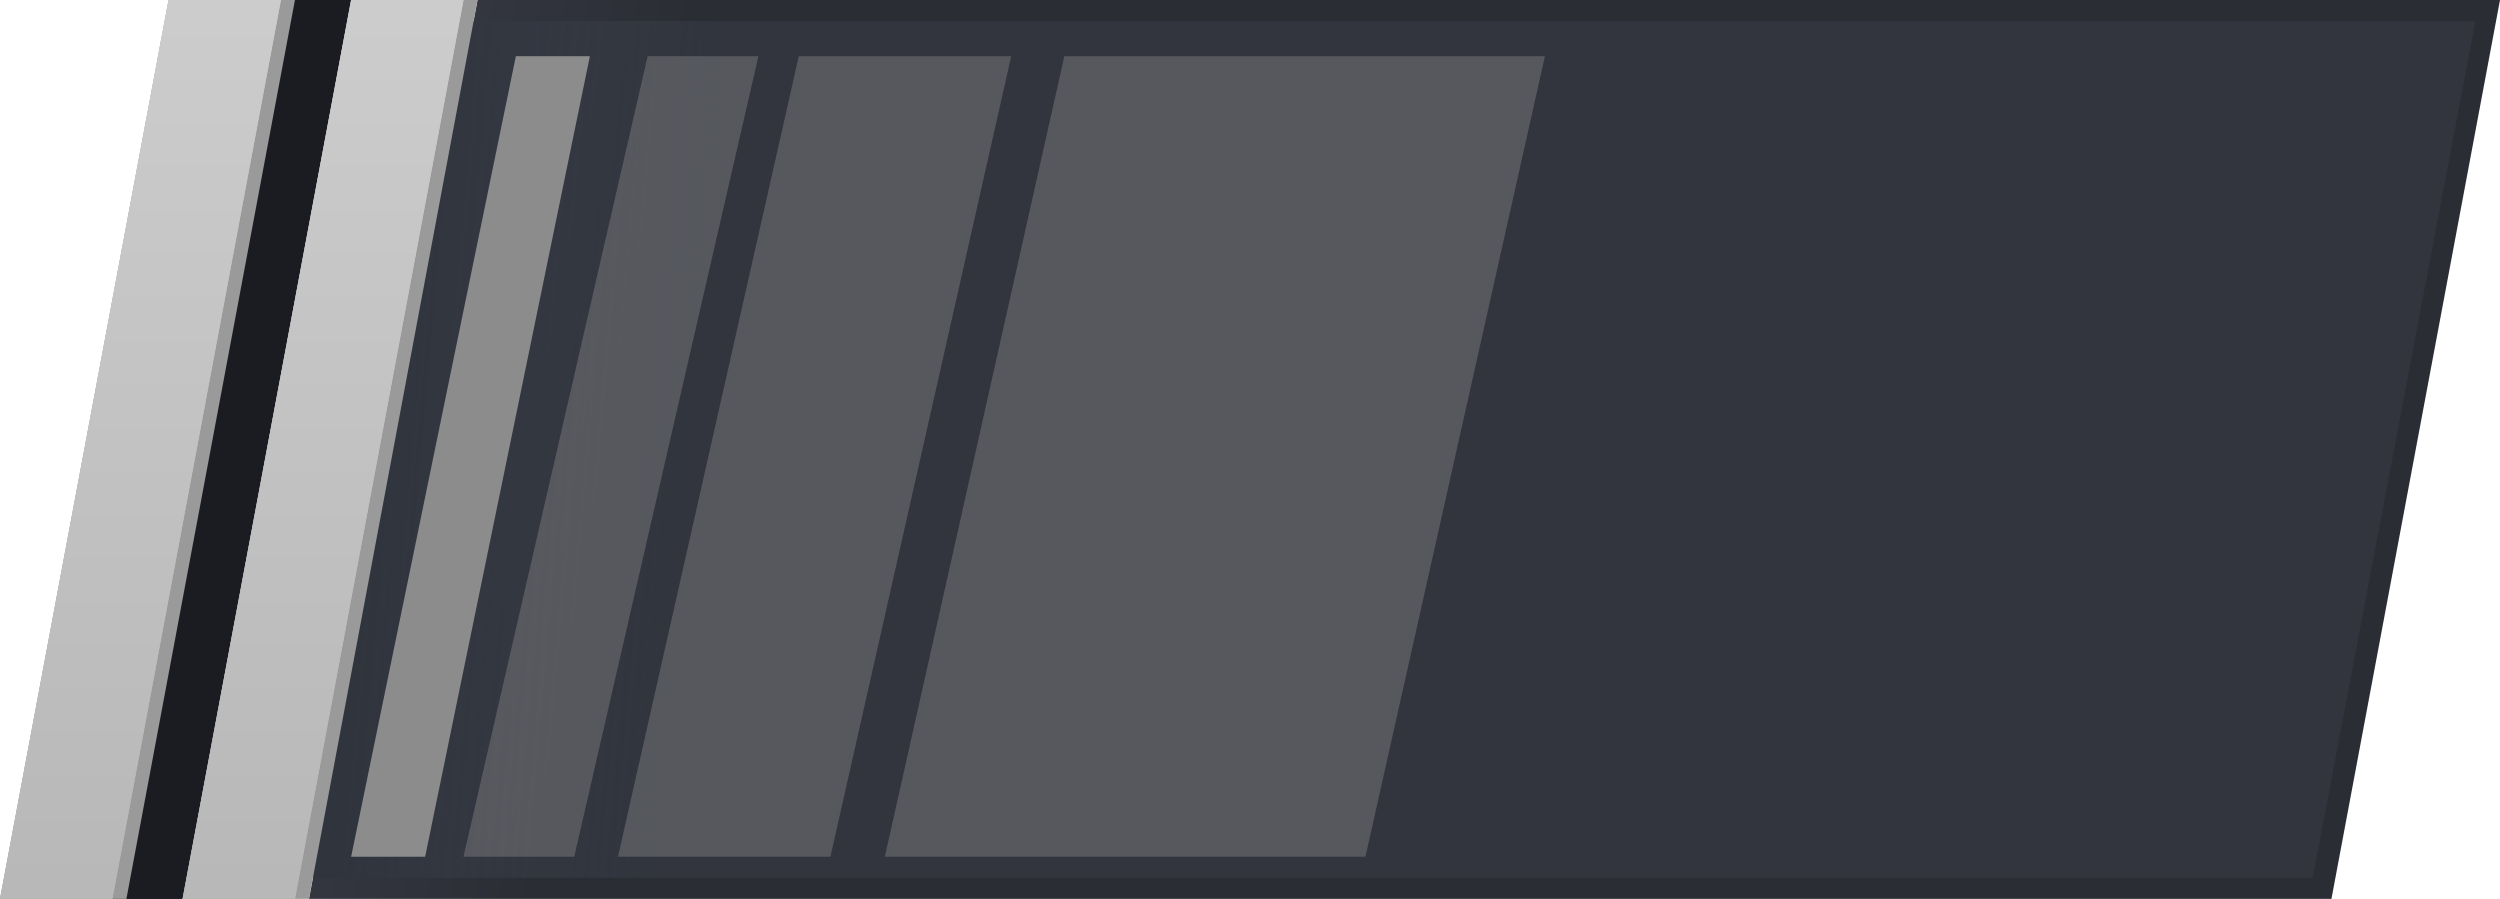
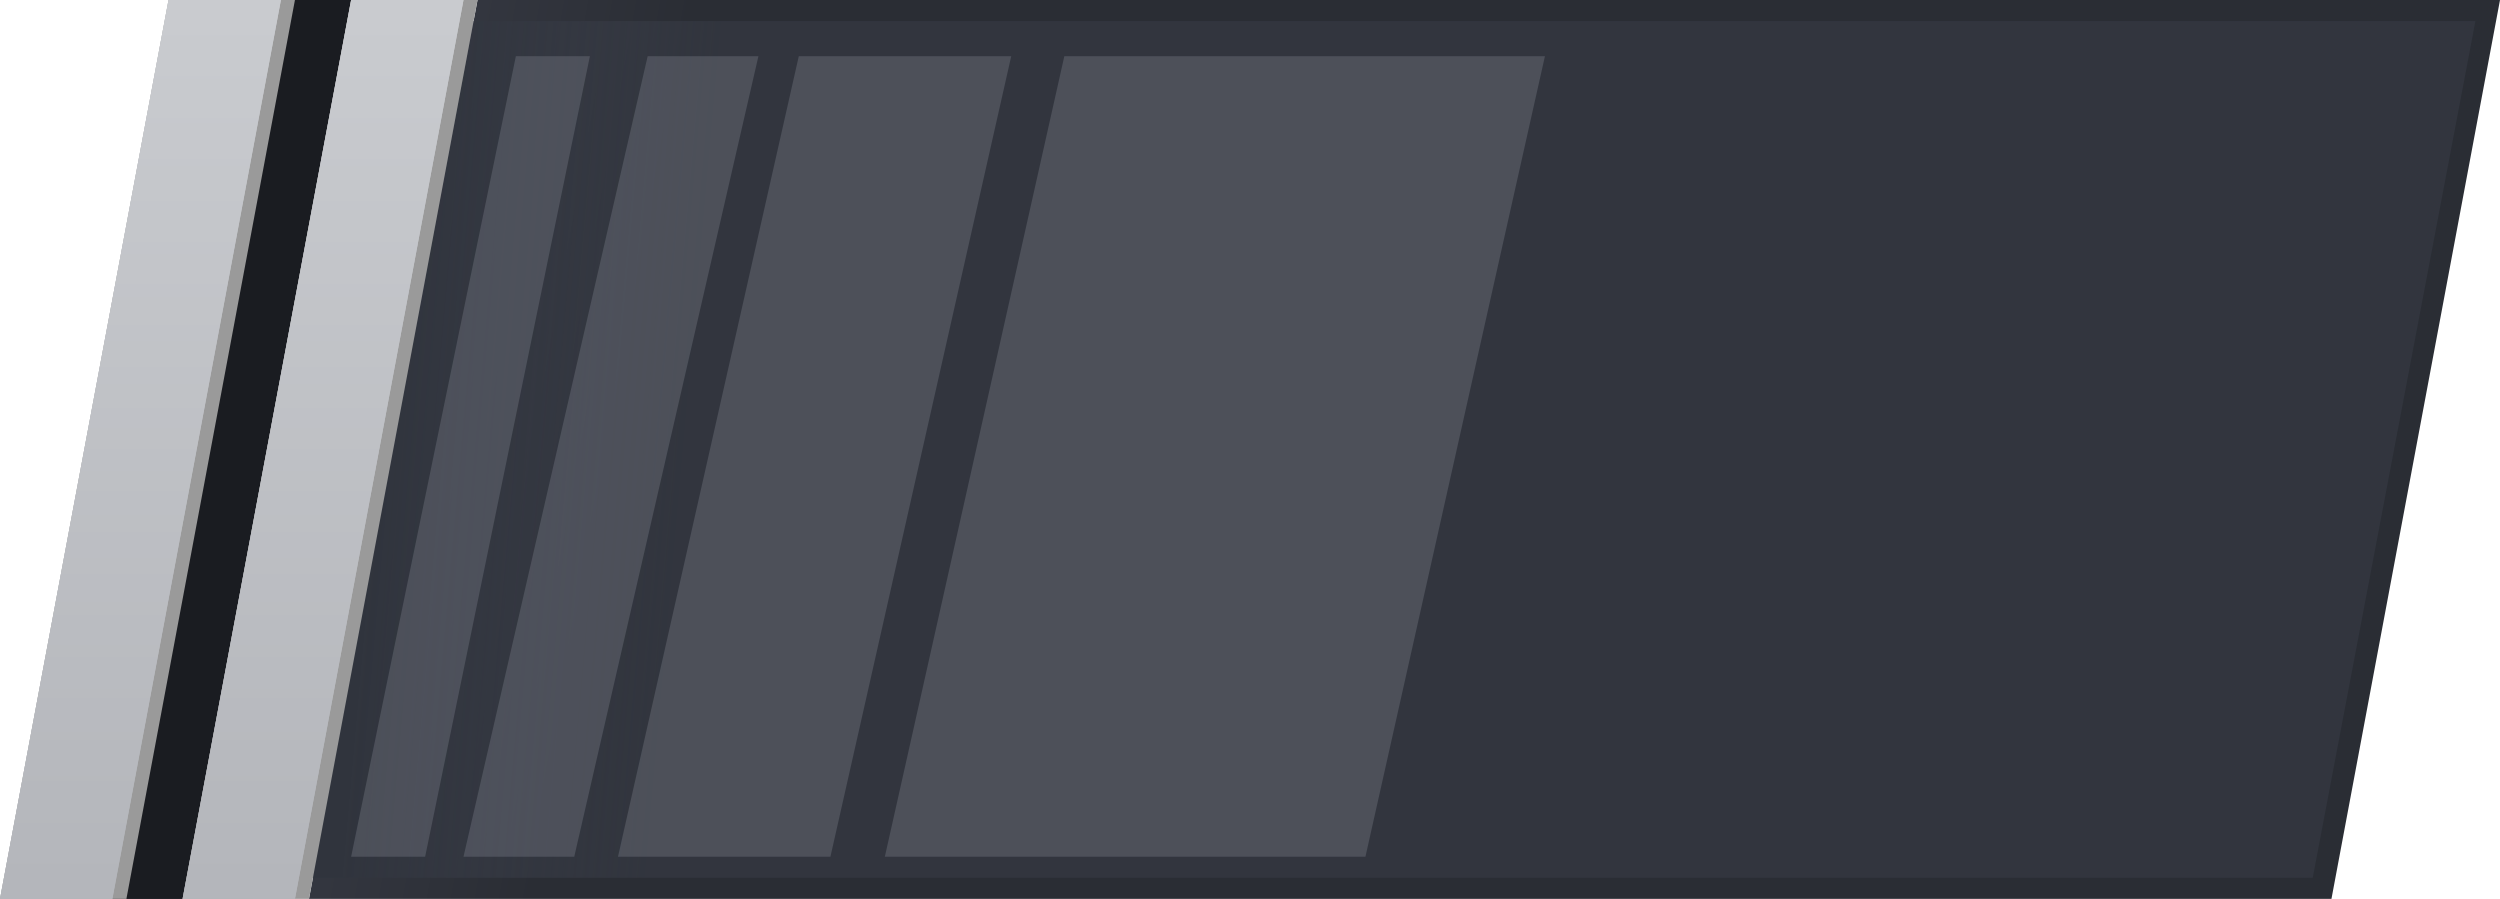
<svg xmlns="http://www.w3.org/2000/svg" width="178" height="64" viewBox="0 0 178 64" fill="none">
  <g clip-path="url(#clip0_632_1563)">
    <path d="M25 0H21L9 64H13L25 0Z" fill="#25282F" />
    <path d="M178 0H34L22 64H166L178 0Z" fill="url(#paint0_linear_632_1563)" />
    <path d="M176.25 1.5H33.24L21.656 62.5H164.666L176.25 1.5Z" fill="url(#paint1_linear_632_1563)" />
-     <path opacity="0.4" d="M46.114 4L54 4L40.886 61H33L46.114 4Z" fill="#8C8C8C" />
-     <path d="M36.73 4L42 4L30.27 61H25L36.73 4Z" fill="#8C8C8C" />
-     <path opacity="0.4" d="M56.874 4L72 4L59.126 61H44L56.874 4Z" fill="#8C8C8C" />
-     <path opacity="0.4" d="M75.781 4L110 4L97.219 61H63L75.781 4Z" fill="#8C8C8C" />
+     <path d="M46.114 4L54 4L40.886 61H33L46.114 4Z" fill="#7D828C" opacity="0.35" />
+     <path d="M36.73 4L42 4L30.27 61H25L36.73 4Z" fill="#7D828C" opacity="0.35" />
+     <path d="M56.874 4L72 4L59.126 61H44L56.874 4Z" fill="#7D828C" opacity="0.35" />
+     <path d="M75.781 4L110 4L97.219 61H63L75.781 4Z" fill="#7D828C" opacity="0.35" />
    <path d="M18 0H27L18 64H3.25L18 0Z" fill="#1A1C21" />
    <path d="M12 0H21L9 64H0L12 0Z" fill="#9A9A9A" />
    <path d="M25 0H34L22 64H13L25 0Z" fill="#9A9A9A" />
    <path d="M25 0H33L21 64H13L25 0Z" fill="url(#paint2_linear_632_1563)" />
    <path d="M25 0H33L21 64H13L25 0Z" fill="url(#paint3_linear_632_1563)" />
    <path d="M12 0H20L8 64H0L12 0Z" fill="url(#paint4_linear_632_1563)" />
    <path d="M12 0H20L8 64H0L12 0Z" fill="url(#paint5_linear_632_1563)" />
  </g>
  <defs>
    <linearGradient id="paint0_linear_632_1563" x1="187.49" y1="48.729" x2="30.497" y2="20.501" gradientUnits="userSpaceOnUse">
      <stop offset="0.905" stop-color="#2A2D34" />
      <stop offset="1" stop-color="#33363F" />
    </linearGradient>
    <linearGradient id="paint1_linear_632_1563" x1="185.411" y1="47.945" x2="26.563" y2="33.795" gradientUnits="userSpaceOnUse">
      <stop offset="0.863" stop-color="#3B3F4A" stop-opacity="0.44" />
      <stop offset="1" stop-color="#30343D" />
    </linearGradient>
    <linearGradient id="paint2_linear_632_1563" x1="23.5" y1="1" x2="23.5" y2="63" gradientUnits="userSpaceOnUse">
-       <stop stop-color="#CCCCCC" />
-       <stop offset="1" stop-color="#B8B8B8" />
+       <stop stop-color="#C9CBCF" />
+       <stop offset="1" stop-color="#B4B6BB" />
    </linearGradient>
    <linearGradient id="paint3_linear_632_1563" x1="23.5" y1="1" x2="23.5" y2="63" gradientUnits="userSpaceOnUse">
-       <stop stop-color="#CCCCCC" />
-       <stop offset="1" stop-color="#B8B8B8" />
+       <stop stop-color="#C9CBCF" />
+       <stop offset="1" stop-color="#B4B6BB" />
    </linearGradient>
    <linearGradient id="paint4_linear_632_1563" x1="10.5" y1="1" x2="10.5" y2="63" gradientUnits="userSpaceOnUse">
-       <stop stop-color="#CCCCCC" />
-       <stop offset="1" stop-color="#B8B8B8" />
+       <stop stop-color="#C9CBCF" />
+       <stop offset="1" stop-color="#B4B6BB" />
    </linearGradient>
    <linearGradient id="paint5_linear_632_1563" x1="10.5" y1="1" x2="10.5" y2="63" gradientUnits="userSpaceOnUse">
-       <stop stop-color="#CCCCCC" />
-       <stop offset="1" stop-color="#B8B8B8" />
+       <stop stop-color="#C9CBCF" />
+       <stop offset="1" stop-color="#B4B6BB" />
    </linearGradient>
    <clipPath id="clip0_632_1563">
      <rect width="178" height="64" fill="#9A9A9A" />
    </clipPath>
  </defs>
</svg>
